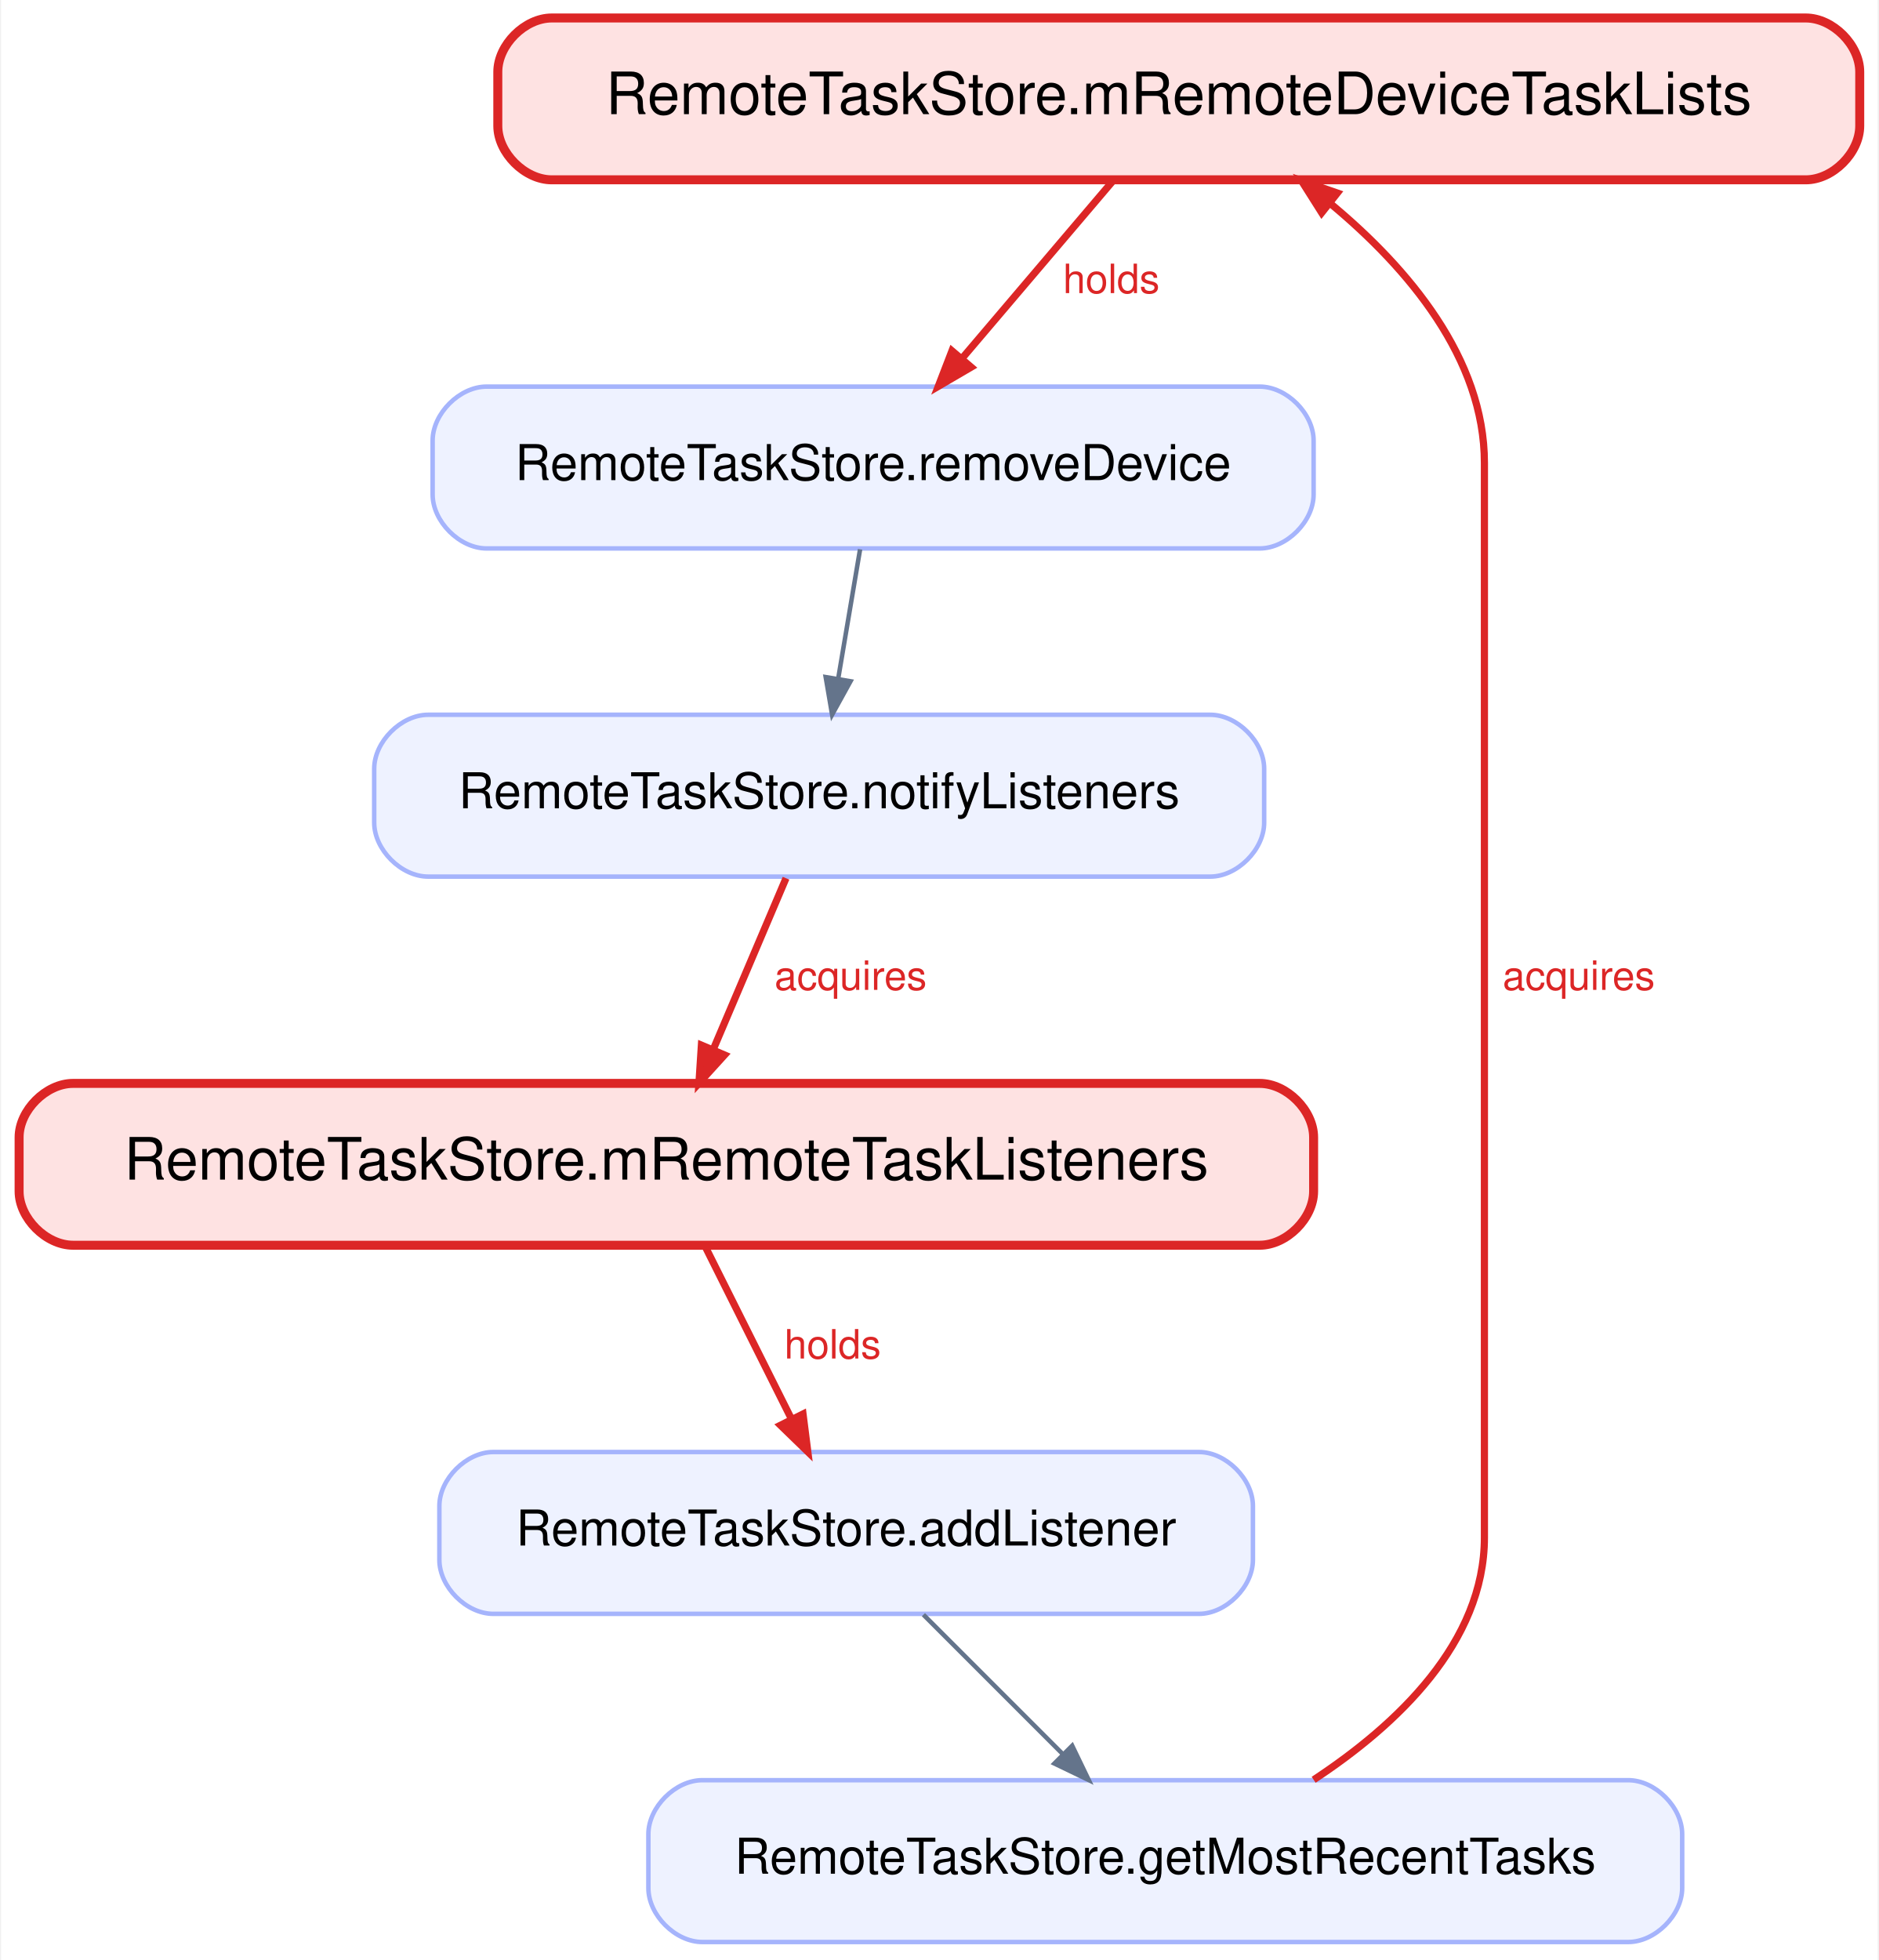
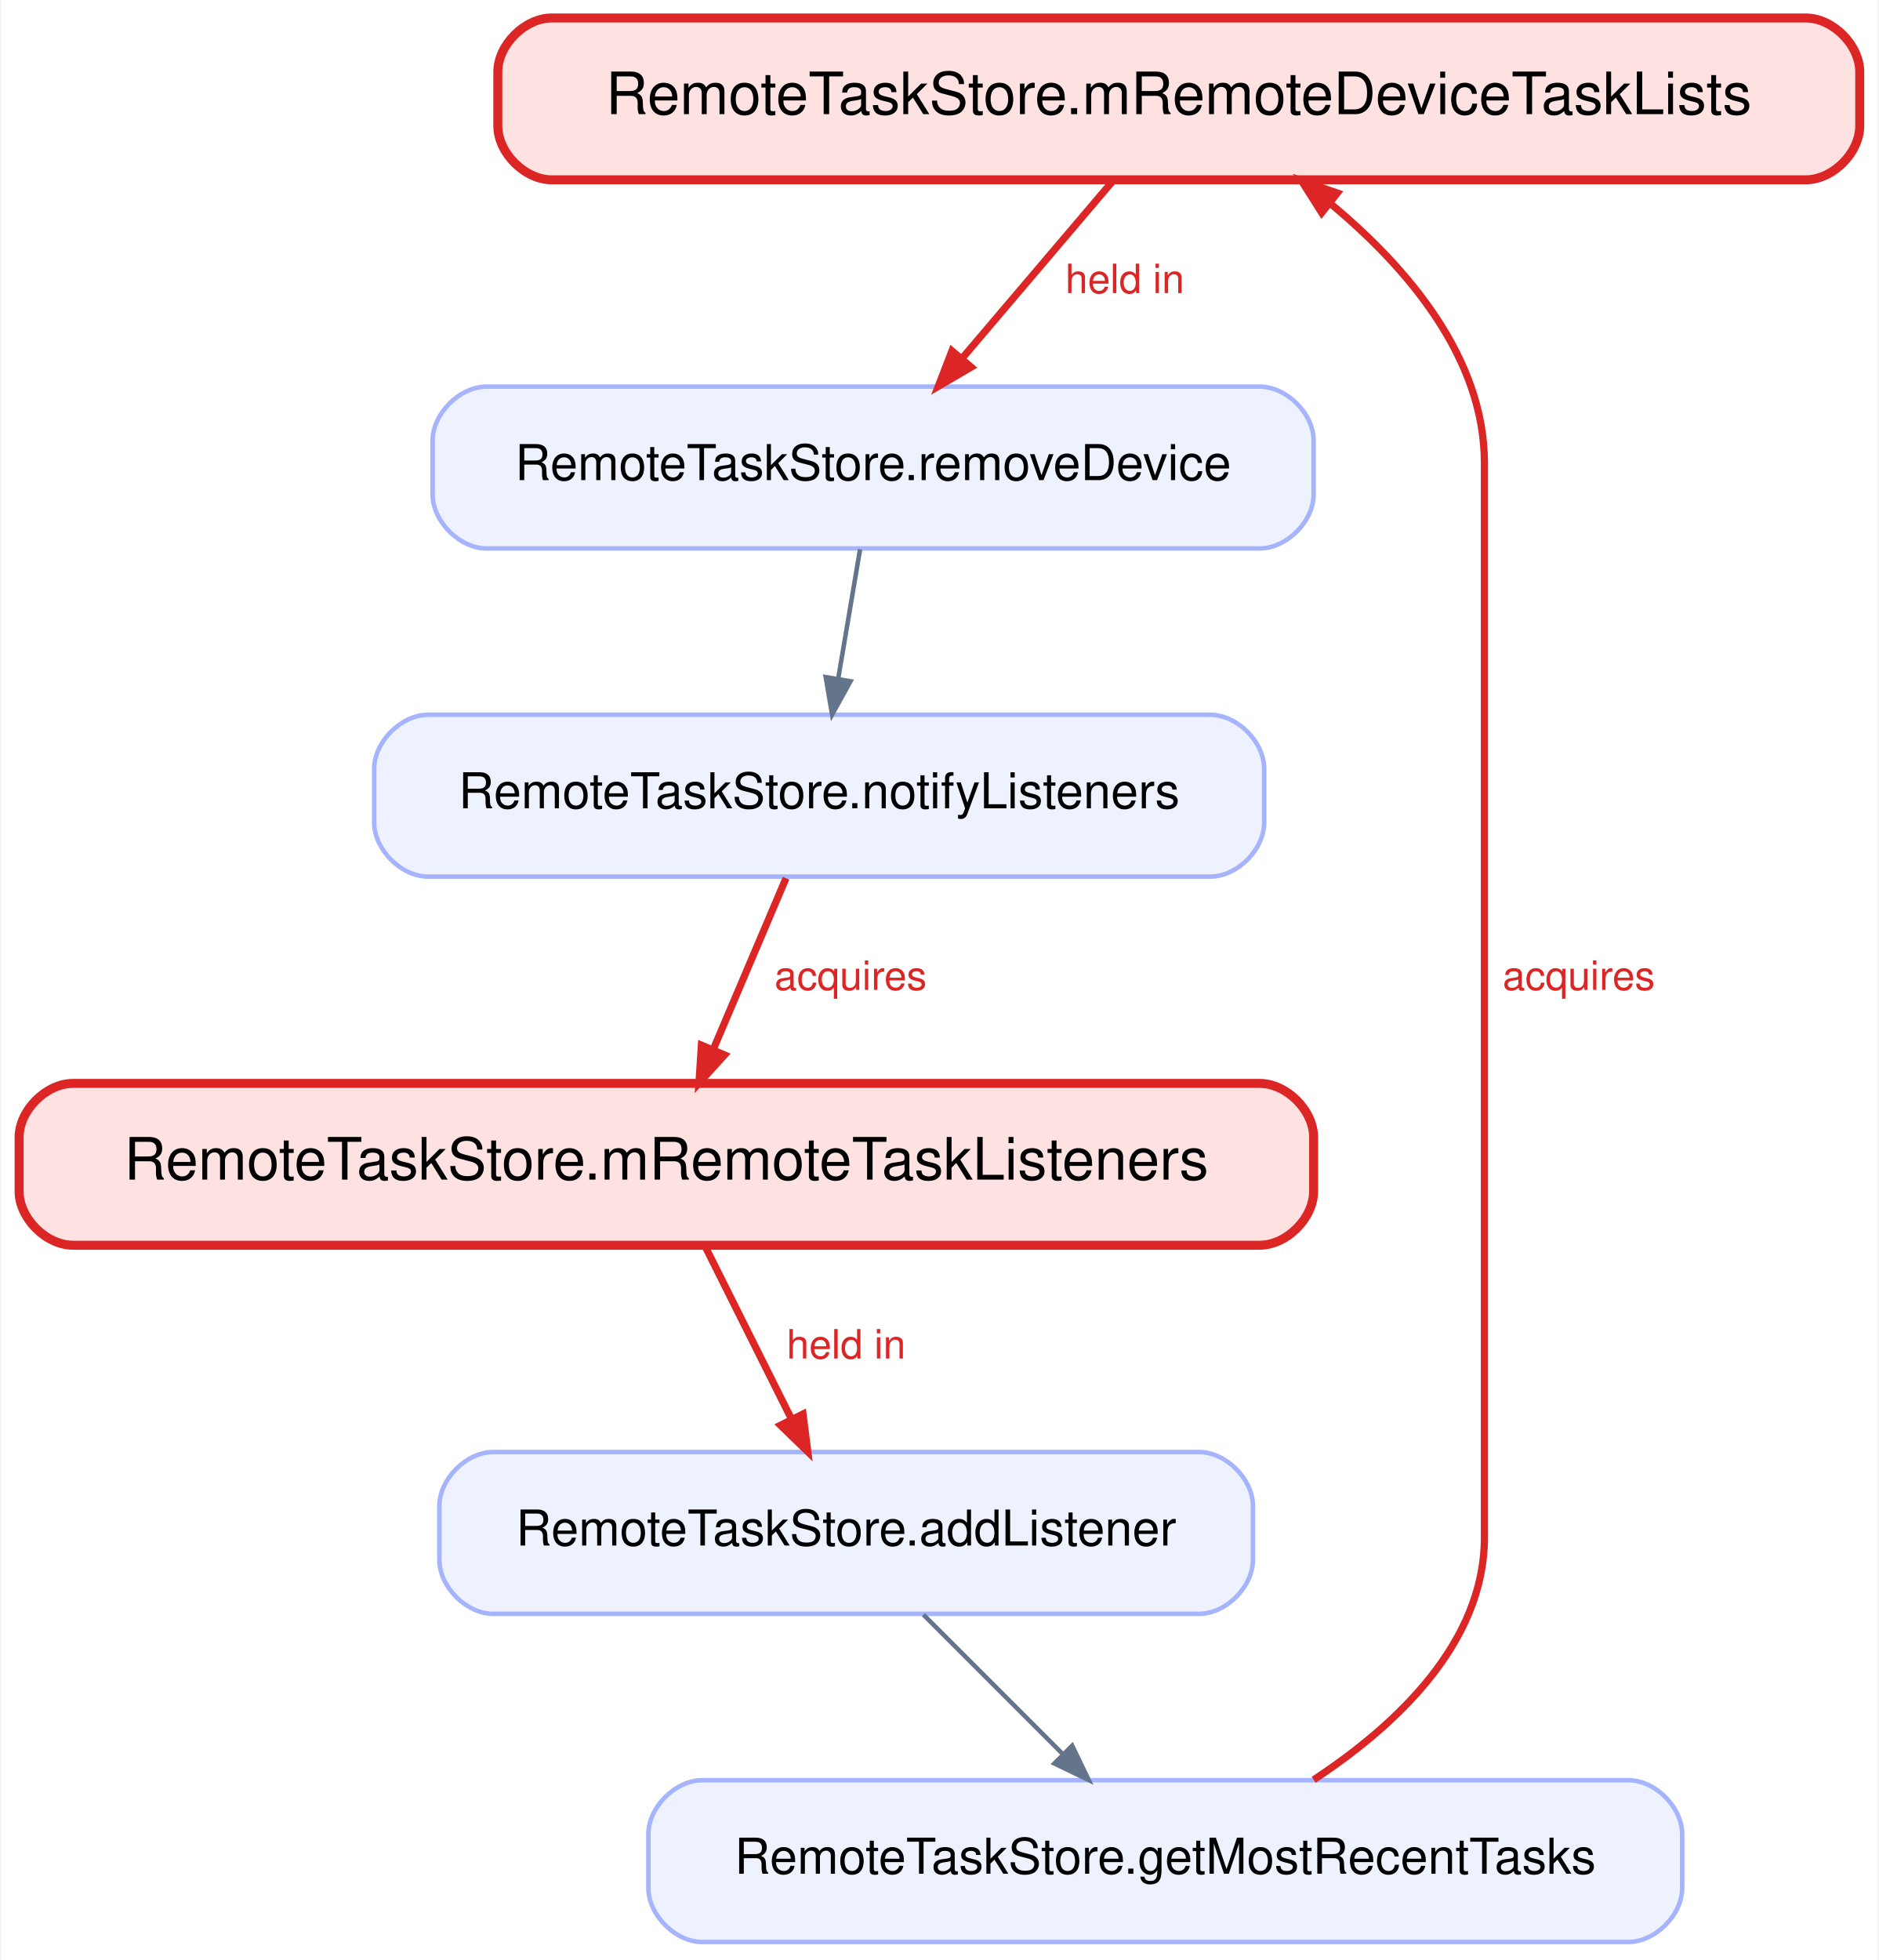
<svg xmlns="http://www.w3.org/2000/svg" width="418pt" height="436pt" viewBox="0.00 0.00 417.50 436.00">
  <g id="graph0" class="graph" transform="scale(1 1) rotate(0) translate(4 432)">
    <polygon fill="white" stroke="transparent" points="-4,4 -4,-432 413.5,-432 413.5,4 -4,4" />
    <g id="node1" class="node">
      <path fill="#fee2e2" stroke="#dc2626" stroke-width="2" d="M397.5,-428C397.5,-428 118.5,-428 118.5,-428 112.5,-428 106.5,-422 106.5,-416 106.5,-416 106.5,-404 106.5,-404 106.5,-398 112.5,-392 118.5,-392 118.5,-392 397.5,-392 397.5,-392 403.5,-392 409.5,-398 409.5,-404 409.5,-404 409.5,-416 409.5,-416 409.5,-422 403.5,-428 397.5,-428" />
      <text text-anchor="middle" x="258" y="-406.6" font-family="Helvetica,sans-Serif" font-size="13.00">RemoteTaskStore.mRemoteDeviceTaskLists</text>
    </g>
    <g id="node3" class="node">
      <path fill="#eef2ff" stroke="#a5b4fc" d="M276,-346C276,-346 104,-346 104,-346 98,-346 92,-340 92,-334 92,-334 92,-322 92,-322 92,-316 98,-310 104,-310 104,-310 276,-310 276,-310 282,-310 288,-316 288,-322 288,-322 288,-334 288,-334 288,-340 282,-346 276,-346" />
      <text text-anchor="middle" x="190" y="-325.2" font-family="Helvetica,sans-Serif" font-size="11.00">RemoteTaskStore.removeDevice</text>
    </g>
    <g id="edge1" class="edge">
      <path fill="none" stroke="#dc2626" stroke-width="1.6" d="M243.25,-391.64C233.47,-380.14 220.52,-364.9 209.84,-352.34" />
      <polygon fill="#dc2626" stroke="#dc2626" stroke-width="1.6" points="211.81,-350.33 204.49,-346.05 207.54,-353.96 211.81,-350.33" />
-       <text text-anchor="middle" x="243" y="-366.8" font-family="Helvetica,sans-Serif" font-size="9.00" fill="#dc2626"> holds</text>
+       <text text-anchor="middle" x="246" y="-366.8" font-family="Helvetica,sans-Serif" font-size="9.00" fill="#dc2626"> held in</text>
    </g>
    <g id="node2" class="node">
      <path fill="#fee2e2" stroke="#dc2626" stroke-width="2" d="M276,-191C276,-191 12,-191 12,-191 6,-191 0,-185 0,-179 0,-179 0,-167 0,-167 0,-161 6,-155 12,-155 12,-155 276,-155 276,-155 282,-155 288,-161 288,-167 288,-167 288,-179 288,-179 288,-185 282,-191 276,-191" />
      <text text-anchor="middle" x="144" y="-169.6" font-family="Helvetica,sans-Serif" font-size="13.00">RemoteTaskStore.mRemoteTaskListeners</text>
    </g>
    <g id="node5" class="node">
      <path fill="#eef2ff" stroke="#a5b4fc" d="M262.5,-109C262.5,-109 105.5,-109 105.5,-109 99.5,-109 93.5,-103 93.5,-97 93.5,-97 93.5,-85 93.5,-85 93.5,-79 99.5,-73 105.5,-73 105.5,-73 262.5,-73 262.5,-73 268.5,-73 274.5,-79 274.5,-85 274.5,-85 274.5,-97 274.5,-97 274.5,-103 268.5,-109 262.5,-109" />
      <text text-anchor="middle" x="184" y="-88.2" font-family="Helvetica,sans-Serif" font-size="11.00">RemoteTaskStore.addListener</text>
    </g>
    <g id="edge4" class="edge">
      <path fill="none" stroke="#dc2626" stroke-width="1.6" d="M152.68,-154.64C158.27,-143.45 165.63,-128.74 171.81,-116.39" />
      <polygon fill="#dc2626" stroke="#dc2626" stroke-width="1.6" points="174.4,-117.46 175.47,-109.05 169.39,-114.95 174.4,-117.46" />
-       <text text-anchor="middle" x="181" y="-129.8" font-family="Helvetica,sans-Serif" font-size="9.00" fill="#dc2626"> holds</text>
+       <text text-anchor="middle" x="184" y="-129.8" font-family="Helvetica,sans-Serif" font-size="9.00" fill="#dc2626"> held in</text>
    </g>
    <g id="node4" class="node">
      <path fill="#eef2ff" stroke="#a5b4fc" d="M265,-273C265,-273 91,-273 91,-273 85,-273 79,-267 79,-261 79,-261 79,-249 79,-249 79,-243 85,-237 91,-237 91,-237 265,-237 265,-237 271,-237 277,-243 277,-249 277,-249 277,-261 277,-261 277,-267 271,-273 265,-273" />
      <text text-anchor="middle" x="178" y="-252.2" font-family="Helvetica,sans-Serif" font-size="11.00">RemoteTaskStore.notifyListeners</text>
    </g>
    <g id="edge2" class="edge">
      <path fill="none" stroke="#64748b" d="M187.1,-309.81C185.64,-301.18 183.84,-290.56 182.23,-281.03" />
      <polygon fill="#64748b" stroke="#64748b" points="184.97,-280.45 180.88,-273.03 179.45,-281.38 184.97,-280.45" />
    </g>
    <g id="edge3" class="edge">
      <path fill="none" stroke="#dc2626" stroke-width="1.6" d="M170.62,-236.64C165.91,-225.56 159.73,-211.02 154.51,-198.74" />
      <polygon fill="#dc2626" stroke="#dc2626" stroke-width="1.6" points="156.95,-197.32 151.25,-191.05 151.8,-199.51 156.95,-197.32" />
      <text text-anchor="middle" x="185" y="-211.8" font-family="Helvetica,sans-Serif" font-size="9.00" fill="#dc2626"> acquires</text>
    </g>
    <g id="node6" class="node">
      <path fill="#eef2ff" stroke="#a5b4fc" d="M358,-36C358,-36 152,-36 152,-36 146,-36 140,-30 140,-24 140,-24 140,-12 140,-12 140,-6 146,0 152,0 152,0 358,0 358,0 364,0 370,-6 370,-12 370,-12 370,-24 370,-24 370,-30 364,-36 358,-36" />
      <text text-anchor="middle" x="255" y="-15.2" font-family="Helvetica,sans-Serif" font-size="11.00">RemoteTaskStore.getMostRecentTasks</text>
    </g>
    <g id="edge5" class="edge">
      <path fill="none" stroke="#64748b" d="M201.19,-72.81C210.52,-63.48 222.17,-51.83 232.25,-41.75" />
      <polygon fill="#64748b" stroke="#64748b" points="234.29,-43.67 237.97,-36.03 230.33,-39.71 234.29,-43.67" />
    </g>
    <g id="edge6" class="edge">
      <path fill="none" stroke="#dc2626" stroke-width="1.6" d="M288.01,-36.09C306.55,-48.28 326,-66.64 326,-90 326,-329 326,-329 326,-329 326,-352.33 309,-372.33 292,-386.5" />
      <polygon fill="#dc2626" stroke="#dc2626" stroke-width="1.6" points="289.8,-384.67 285.27,-391.83 293.28,-389.06 289.8,-384.67" />
      <text text-anchor="middle" x="347" y="-211.8" font-family="Helvetica,sans-Serif" font-size="9.00" fill="#dc2626"> acquires</text>
    </g>
  </g>
</svg>
